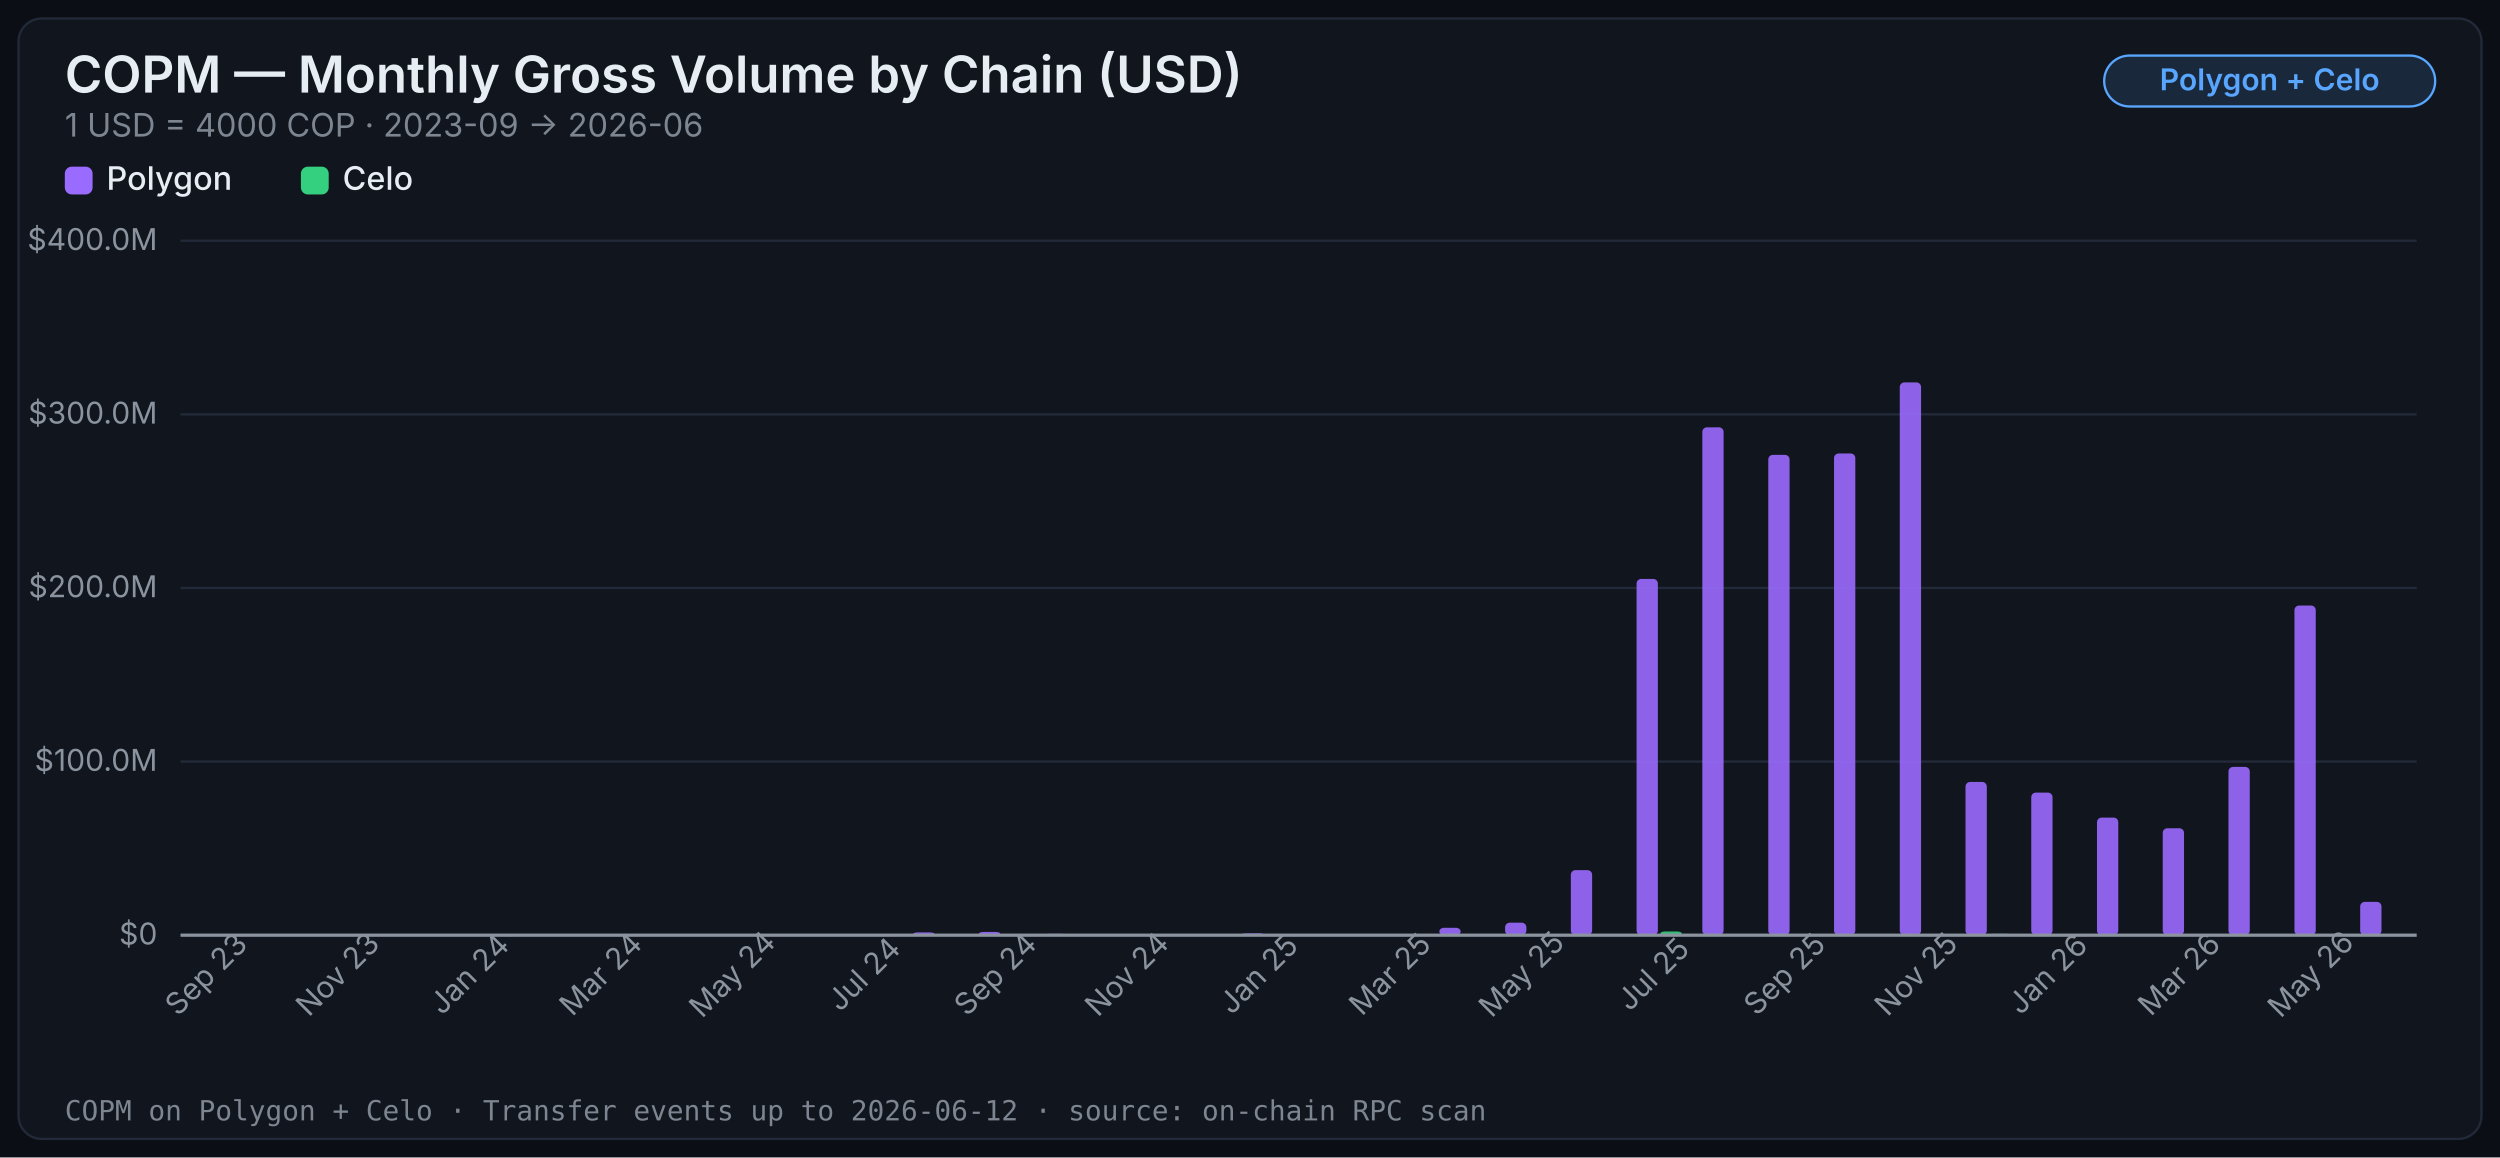
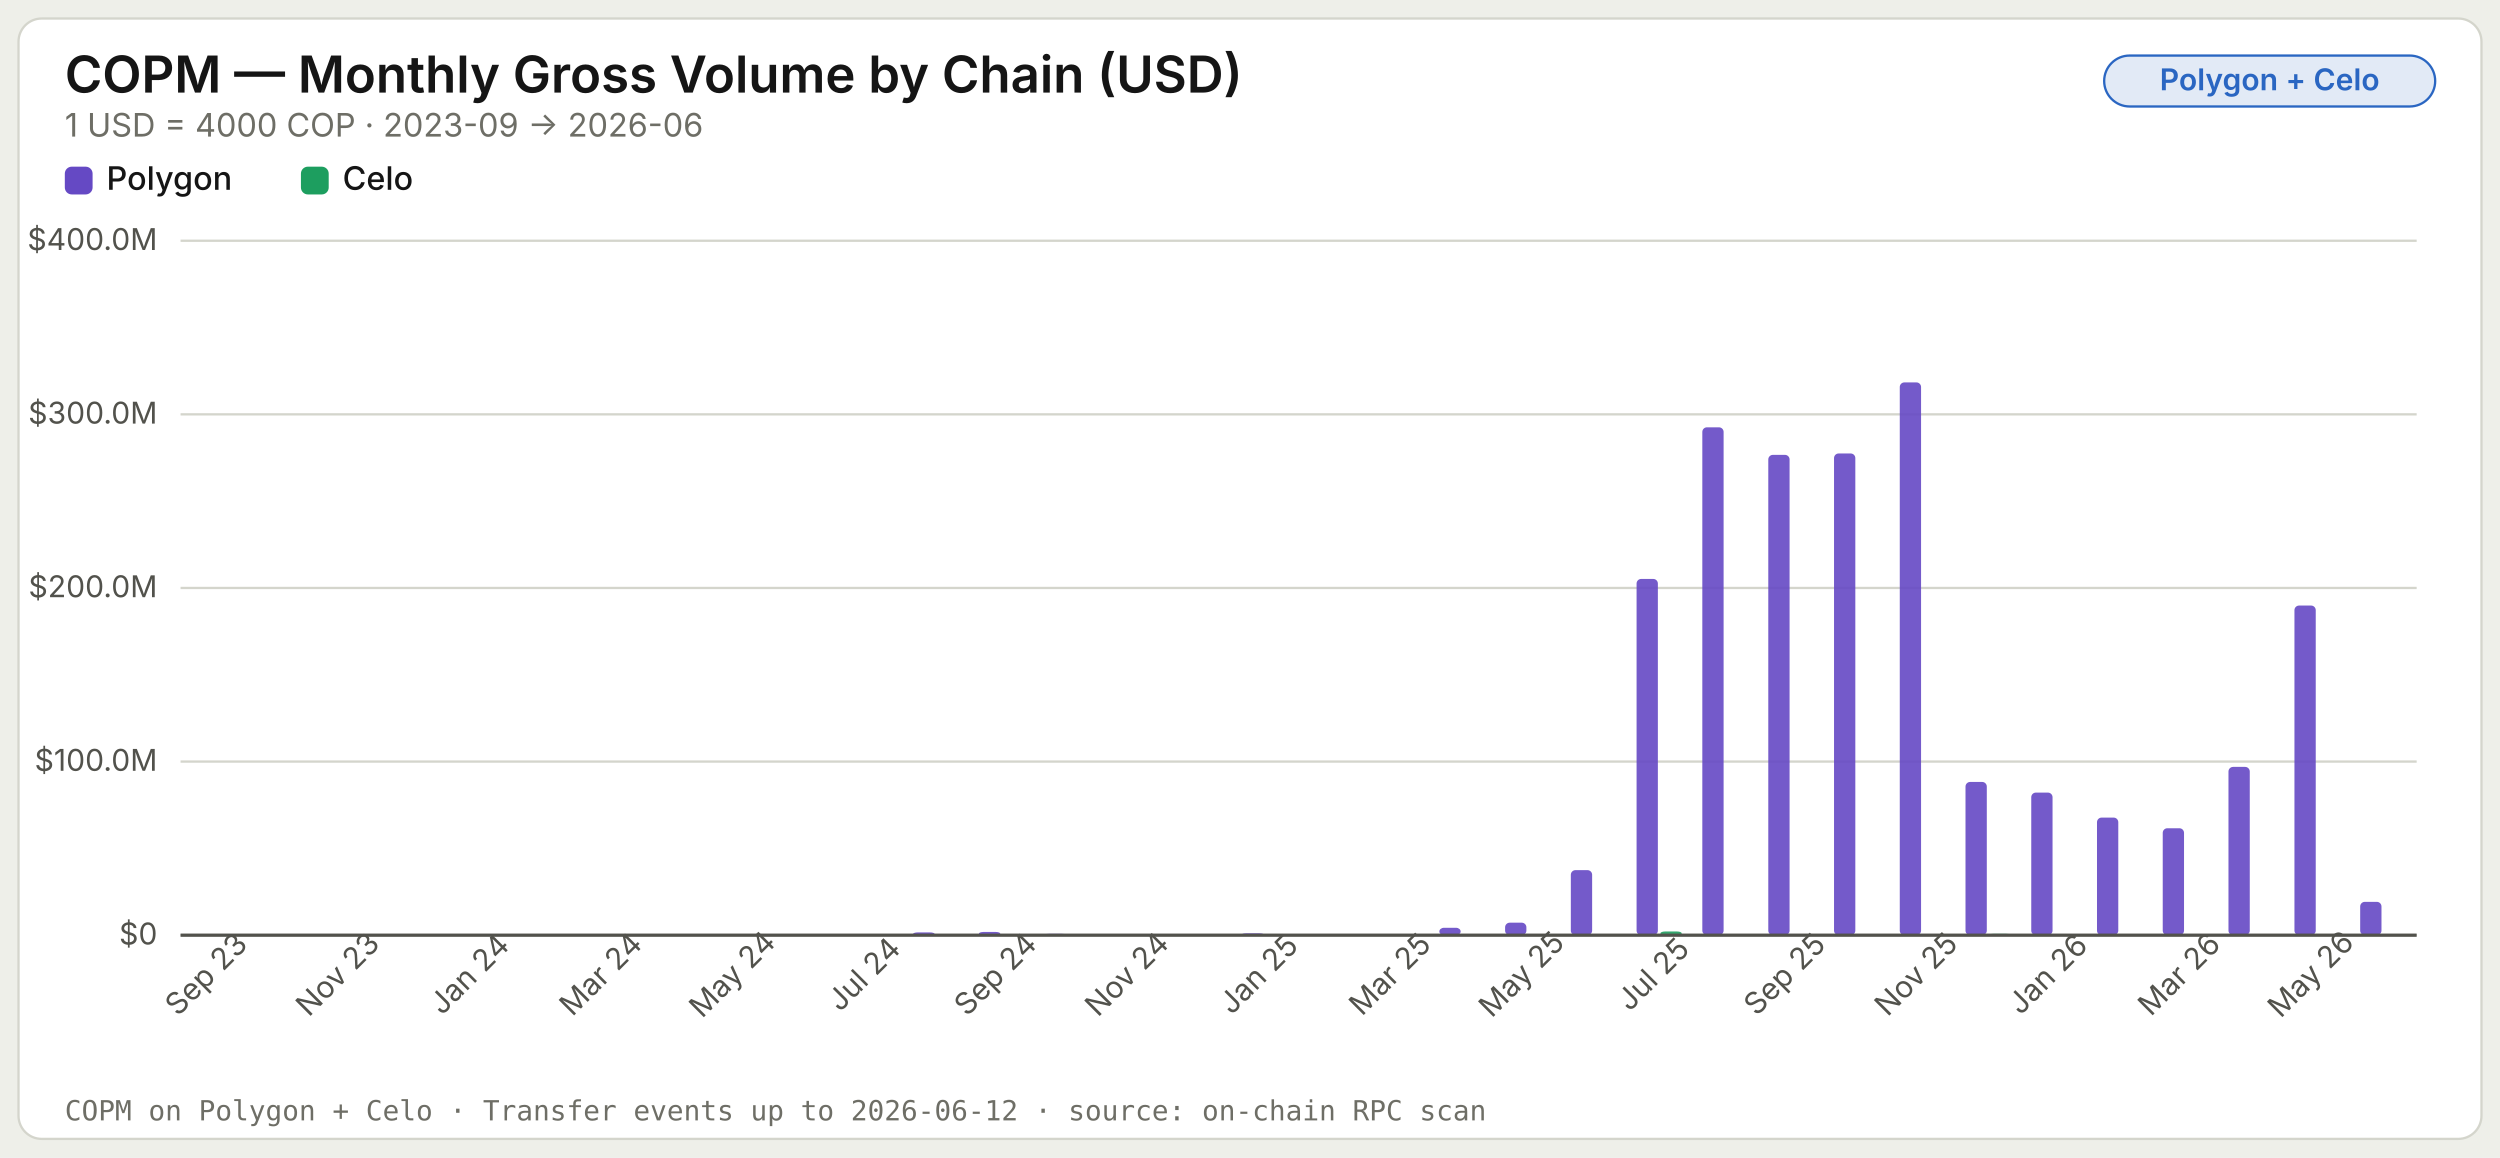
<svg xmlns="http://www.w3.org/2000/svg" width="1080" height="500" viewBox="0 0 1080 500" role="img" aria-label="COPM — Monthly Gross Volume by Chain (USD)">
  <style>
-     .title { font: 600 22px -apple-system, 'Segoe UI', system-ui, sans-serif; fill: #e6edf3; }
-     .subtitle { font: 400 14px -apple-system, 'Segoe UI', system-ui, sans-serif; fill: #7d8590; }
-     .axis { font: 400 13px -apple-system, 'Segoe UI', system-ui, sans-serif; fill: #8b949e; }
-     .label { font: 500 14px -apple-system, 'Segoe UI', system-ui, sans-serif; fill: #e6edf3; }
+     .title { font: 600 22px -apple-system, 'Segoe UI', system-ui, sans-serif; fill: #151515; }
+     .subtitle { font: 400 14px -apple-system, 'Segoe UI', system-ui, sans-serif; fill: #6e6e66; }
+     .axis { font: 400 13px -apple-system, 'Segoe UI', system-ui, sans-serif; fill: #52524c; }
+     .label { font: 500 14px -apple-system, 'Segoe UI', system-ui, sans-serif; fill: #151515; }
    .annot { font: 600 13px -apple-system, 'Segoe UI', system-ui, sans-serif; }
    .badge { font: 600 13px -apple-system, 'Segoe UI', system-ui, sans-serif; }
-     .footer { font: 400 12px ui-monospace, 'SF Mono', Menlo, monospace; fill: #7d8590; }
+     .footer { font: 400 12px ui-monospace, 'SF Mono', Menlo, monospace; fill: #6e6e66; }
  </style>
  <defs />
-   <rect width="1080" height="500" fill="#0b0e14" />
-   <rect x="8" y="8" width="1064" height="484" rx="10" fill="#11151d" stroke="#222938" stroke-width="1" />
+   <rect width="1080" height="500" fill="#eeefe9" />
+   <rect x="8" y="8" width="1064" height="484" rx="10" fill="#ffffff" stroke="#d4d5cc" stroke-width="1" />
  <text x="28" y="40" class="title">COPM — Monthly Gross Volume by Chain (USD)</text>
-   <rect x="909" y="24" width="143" height="22" rx="11" fill="#58a6ff22" stroke="#58a6ff" stroke-width="1" />
-   <text x="980.5" y="39" class="badge" fill="#58a6ff" text-anchor="middle">Polygon + Celo</text>
+   <rect x="909" y="24" width="143" height="22" rx="11" fill="#2a66c222" stroke="#2a66c2" stroke-width="1" />
+   <text x="980.5" y="39" class="badge" fill="#2a66c2" text-anchor="middle">Polygon + Celo</text>
  <text x="28" y="59" class="subtitle">1 USD = 4000 COP · 2023-09 → 2026-06</text>
-   <line x1="78" y1="404" x2="1044" y2="404" stroke="#222938" stroke-width="1" />
+   <line x1="78" y1="404" x2="1044" y2="404" stroke="#d4d5cc" stroke-width="1" />
  <text x="68" y="408" class="axis" text-anchor="end">$0</text>
-   <line x1="78" y1="329" x2="1044" y2="329" stroke="#222938" stroke-width="1" />
+   <line x1="78" y1="329" x2="1044" y2="329" stroke="#d4d5cc" stroke-width="1" />
  <text x="68" y="333" class="axis" text-anchor="end">$100.0M</text>
-   <line x1="78" y1="254" x2="1044" y2="254" stroke="#222938" stroke-width="1" />
+   <line x1="78" y1="254" x2="1044" y2="254" stroke="#d4d5cc" stroke-width="1" />
  <text x="68" y="258" class="axis" text-anchor="end">$200.0M</text>
-   <line x1="78" y1="179" x2="1044" y2="179" stroke="#222938" stroke-width="1" />
+   <line x1="78" y1="179" x2="1044" y2="179" stroke="#d4d5cc" stroke-width="1" />
  <text x="68" y="183" class="axis" text-anchor="end">$300.0M</text>
-   <line x1="78" y1="104" x2="1044" y2="104" stroke="#222938" stroke-width="1" />
+   <line x1="78" y1="104" x2="1044" y2="104" stroke="#d4d5cc" stroke-width="1" />
  <text x="68" y="108" class="axis" text-anchor="end">$400.0M</text>
-   <rect x="28" y="72" width="12" height="12" rx="3" fill="#9a6bff" />
+   <rect x="28" y="72" width="12" height="12" rx="3" fill="#6549c4" />
  <text x="46" y="82" class="label">Polygon</text>
-   <rect x="130" y="72" width="12" height="12" rx="3" fill="#35d07f" />
+   <rect x="130" y="72" width="12" height="12" rx="3" fill="#1d9e5f" />
  <text x="148" y="82" class="label">Celo</text>
-   <rect x="82.0" y="404.0" width="9.2" height="0.0" fill="#9a6bff" fill-opacity="0.9" rx="2" />
-   <rect x="92.2" y="404.0" width="9.2" height="0.0" fill="#35d07f" fill-opacity="0.9" rx="2" />
+   <rect x="82.0" y="404.0" width="9.2" height="0.0" fill="#6549c4" fill-opacity="0.9" rx="2" />
+   <rect x="92.2" y="404.0" width="9.2" height="0.0" fill="#1d9e5f" fill-opacity="0.9" rx="2" />
  <text x="92.206" y="424" class="axis" text-anchor="middle" transform="rotate(-45 92.20588 424)">Sep 23</text>
-   <rect x="110.4" y="404.0" width="9.2" height="0.0" fill="#9a6bff" fill-opacity="0.9" rx="2" />
-   <rect x="120.6" y="404.0" width="9.2" height="0.0" fill="#35d07f" fill-opacity="0.9" rx="2" />
-   <rect x="138.8" y="403.6" width="9.2" height="0.4" fill="#9a6bff" fill-opacity="0.9" rx="2" />
-   <rect x="149.0" y="404.0" width="9.2" height="0.0" fill="#35d07f" fill-opacity="0.9" rx="2" />
+   <rect x="110.4" y="404.0" width="9.2" height="0.0" fill="#6549c4" fill-opacity="0.9" rx="2" />
+   <rect x="120.6" y="404.0" width="9.2" height="0.0" fill="#1d9e5f" fill-opacity="0.9" rx="2" />
+   <rect x="138.8" y="403.6" width="9.2" height="0.4" fill="#6549c4" fill-opacity="0.9" rx="2" />
+   <rect x="149.0" y="404.0" width="9.2" height="0.0" fill="#1d9e5f" fill-opacity="0.9" rx="2" />
  <text x="149.029" y="424" class="axis" text-anchor="middle" transform="rotate(-45 149.0294 424)">Nov 23</text>
-   <rect x="167.2" y="404.0" width="9.2" height="0.0" fill="#9a6bff" fill-opacity="0.9" rx="2" />
-   <rect x="177.4" y="404.0" width="9.2" height="0.0" fill="#35d07f" fill-opacity="0.9" rx="2" />
-   <rect x="195.6" y="404.0" width="9.2" height="0.0" fill="#9a6bff" fill-opacity="0.9" rx="2" />
-   <rect x="205.9" y="404.0" width="9.2" height="0.0" fill="#35d07f" fill-opacity="0.9" rx="2" />
+   <rect x="167.2" y="404.0" width="9.2" height="0.0" fill="#6549c4" fill-opacity="0.9" rx="2" />
+   <rect x="177.4" y="404.0" width="9.2" height="0.0" fill="#1d9e5f" fill-opacity="0.9" rx="2" />
+   <rect x="195.6" y="404.0" width="9.2" height="0.0" fill="#6549c4" fill-opacity="0.9" rx="2" />
+   <rect x="205.9" y="404.0" width="9.2" height="0.0" fill="#1d9e5f" fill-opacity="0.9" rx="2" />
  <text x="205.853" y="424" class="axis" text-anchor="middle" transform="rotate(-45 205.8529 424)">Jan 24</text>
-   <rect x="224.0" y="404.0" width="9.2" height="0.0" fill="#9a6bff" fill-opacity="0.9" rx="2" />
-   <rect x="234.3" y="404.0" width="9.2" height="0.0" fill="#35d07f" fill-opacity="0.9" rx="2" />
-   <rect x="252.4" y="403.8" width="9.2" height="0.2" fill="#9a6bff" fill-opacity="0.9" rx="2" />
-   <rect x="262.7" y="404.0" width="9.2" height="0.0" fill="#35d07f" fill-opacity="0.9" rx="2" />
+   <rect x="224.0" y="404.0" width="9.2" height="0.0" fill="#6549c4" fill-opacity="0.9" rx="2" />
+   <rect x="234.3" y="404.0" width="9.2" height="0.0" fill="#1d9e5f" fill-opacity="0.9" rx="2" />
+   <rect x="252.4" y="403.8" width="9.2" height="0.2" fill="#6549c4" fill-opacity="0.9" rx="2" />
+   <rect x="262.7" y="404.0" width="9.2" height="0.0" fill="#1d9e5f" fill-opacity="0.9" rx="2" />
  <text x="262.676" y="424" class="axis" text-anchor="middle" transform="rotate(-45 262.6765 424)">Mar 24</text>
-   <rect x="280.9" y="403.9" width="9.2" height="0.1" fill="#9a6bff" fill-opacity="0.9" rx="2" />
-   <rect x="291.1" y="404.0" width="9.2" height="0.0" fill="#35d07f" fill-opacity="0.9" rx="2" />
-   <rect x="309.3" y="403.5" width="9.2" height="0.5" fill="#9a6bff" fill-opacity="0.9" rx="2" />
-   <rect x="319.5" y="404.0" width="9.2" height="0.0" fill="#35d07f" fill-opacity="0.9" rx="2" />
+   <rect x="280.9" y="403.9" width="9.2" height="0.1" fill="#6549c4" fill-opacity="0.9" rx="2" />
+   <rect x="291.1" y="404.0" width="9.2" height="0.0" fill="#1d9e5f" fill-opacity="0.9" rx="2" />
+   <rect x="309.3" y="403.5" width="9.2" height="0.5" fill="#6549c4" fill-opacity="0.9" rx="2" />
+   <rect x="319.5" y="404.0" width="9.2" height="0.0" fill="#1d9e5f" fill-opacity="0.9" rx="2" />
  <text x="319.5" y="424" class="axis" text-anchor="middle" transform="rotate(-45 319.5 424)">May 24</text>
-   <rect x="337.7" y="403.8" width="9.2" height="0.2" fill="#9a6bff" fill-opacity="0.9" rx="2" />
-   <rect x="347.9" y="404.0" width="9.2" height="0.0" fill="#35d07f" fill-opacity="0.9" rx="2" />
-   <rect x="366.1" y="403.8" width="9.2" height="0.2" fill="#9a6bff" fill-opacity="0.9" rx="2" />
-   <rect x="376.3" y="404.0" width="9.2" height="0.0" fill="#35d07f" fill-opacity="0.9" rx="2" />
+   <rect x="337.7" y="403.8" width="9.2" height="0.2" fill="#6549c4" fill-opacity="0.9" rx="2" />
+   <rect x="347.9" y="404.0" width="9.2" height="0.0" fill="#1d9e5f" fill-opacity="0.9" rx="2" />
+   <rect x="366.1" y="403.8" width="9.2" height="0.2" fill="#6549c4" fill-opacity="0.9" rx="2" />
+   <rect x="376.3" y="404.0" width="9.2" height="0.0" fill="#1d9e5f" fill-opacity="0.9" rx="2" />
  <text x="376.324" y="424" class="axis" text-anchor="middle" transform="rotate(-45 376.3235 424)">Jul 24</text>
-   <rect x="394.5" y="402.8" width="9.2" height="1.2" fill="#9a6bff" fill-opacity="0.9" rx="2" />
-   <rect x="404.7" y="404.0" width="9.2" height="0.0" fill="#35d07f" fill-opacity="0.9" rx="2" />
-   <rect x="422.9" y="402.6" width="9.2" height="1.4" fill="#9a6bff" fill-opacity="0.9" rx="2" />
-   <rect x="433.1" y="404.0" width="9.2" height="0.0" fill="#35d07f" fill-opacity="0.9" rx="2" />
+   <rect x="394.5" y="402.8" width="9.2" height="1.2" fill="#6549c4" fill-opacity="0.9" rx="2" />
+   <rect x="404.7" y="404.0" width="9.2" height="0.0" fill="#1d9e5f" fill-opacity="0.9" rx="2" />
+   <rect x="422.9" y="402.6" width="9.2" height="1.4" fill="#6549c4" fill-opacity="0.9" rx="2" />
+   <rect x="433.1" y="404.0" width="9.2" height="0.0" fill="#1d9e5f" fill-opacity="0.9" rx="2" />
  <text x="433.147" y="424" class="axis" text-anchor="middle" transform="rotate(-45 433.1471 424)">Sep 24</text>
-   <rect x="451.3" y="403.4" width="9.2" height="0.6" fill="#9a6bff" fill-opacity="0.9" rx="2" />
-   <rect x="461.6" y="403.6" width="9.2" height="0.4" fill="#35d07f" fill-opacity="0.9" rx="2" />
-   <rect x="479.7" y="403.8" width="9.2" height="0.2" fill="#9a6bff" fill-opacity="0.9" rx="2" />
-   <rect x="490.0" y="403.6" width="9.2" height="0.4" fill="#35d07f" fill-opacity="0.9" rx="2" />
+   <rect x="451.3" y="403.4" width="9.2" height="0.6" fill="#6549c4" fill-opacity="0.9" rx="2" />
+   <rect x="461.6" y="403.6" width="9.2" height="0.4" fill="#1d9e5f" fill-opacity="0.9" rx="2" />
+   <rect x="479.7" y="403.8" width="9.2" height="0.2" fill="#6549c4" fill-opacity="0.9" rx="2" />
+   <rect x="490.0" y="403.6" width="9.2" height="0.4" fill="#1d9e5f" fill-opacity="0.9" rx="2" />
  <text x="489.971" y="424" class="axis" text-anchor="middle" transform="rotate(-45 489.9706 424)">Nov 24</text>
-   <rect x="508.2" y="403.9" width="9.2" height="0.1" fill="#9a6bff" fill-opacity="0.9" rx="2" />
-   <rect x="518.4" y="403.5" width="9.2" height="0.5" fill="#35d07f" fill-opacity="0.9" rx="2" />
-   <rect x="536.6" y="403.2" width="9.2" height="0.8" fill="#9a6bff" fill-opacity="0.9" rx="2" />
-   <rect x="546.8" y="403.6" width="9.2" height="0.4" fill="#35d07f" fill-opacity="0.9" rx="2" />
+   <rect x="508.2" y="403.9" width="9.2" height="0.1" fill="#6549c4" fill-opacity="0.9" rx="2" />
+   <rect x="518.4" y="403.5" width="9.2" height="0.5" fill="#1d9e5f" fill-opacity="0.9" rx="2" />
+   <rect x="536.6" y="403.2" width="9.2" height="0.8" fill="#6549c4" fill-opacity="0.9" rx="2" />
+   <rect x="546.8" y="403.6" width="9.2" height="0.4" fill="#1d9e5f" fill-opacity="0.9" rx="2" />
  <text x="546.794" y="424" class="axis" text-anchor="middle" transform="rotate(-45 546.7941 424)">Jan 25</text>
-   <rect x="565.0" y="403.6" width="9.2" height="0.4" fill="#9a6bff" fill-opacity="0.9" rx="2" />
-   <rect x="575.2" y="403.7" width="9.2" height="0.3" fill="#35d07f" fill-opacity="0.9" rx="2" />
-   <rect x="593.4" y="403.7" width="9.2" height="0.3" fill="#9a6bff" fill-opacity="0.9" rx="2" />
-   <rect x="603.6" y="403.8" width="9.2" height="0.2" fill="#35d07f" fill-opacity="0.9" rx="2" />
+   <rect x="565.0" y="403.6" width="9.2" height="0.4" fill="#6549c4" fill-opacity="0.9" rx="2" />
+   <rect x="575.2" y="403.7" width="9.2" height="0.3" fill="#1d9e5f" fill-opacity="0.9" rx="2" />
+   <rect x="593.4" y="403.7" width="9.2" height="0.3" fill="#6549c4" fill-opacity="0.9" rx="2" />
+   <rect x="603.6" y="403.8" width="9.2" height="0.2" fill="#1d9e5f" fill-opacity="0.9" rx="2" />
  <text x="603.618" y="424" class="axis" text-anchor="middle" transform="rotate(-45 603.6176 424)">Mar 25</text>
-   <rect x="621.8" y="400.8" width="9.2" height="3.2" fill="#9a6bff" fill-opacity="0.9" rx="2" />
-   <rect x="632.0" y="403.8" width="9.2" height="0.2" fill="#35d07f" fill-opacity="0.9" rx="2" />
-   <rect x="650.2" y="398.6" width="9.2" height="5.4" fill="#9a6bff" fill-opacity="0.9" rx="2" />
-   <rect x="660.4" y="403.7" width="9.2" height="0.3" fill="#35d07f" fill-opacity="0.9" rx="2" />
+   <rect x="621.8" y="400.8" width="9.2" height="3.2" fill="#6549c4" fill-opacity="0.9" rx="2" />
+   <rect x="632.0" y="403.8" width="9.2" height="0.2" fill="#1d9e5f" fill-opacity="0.9" rx="2" />
+   <rect x="650.2" y="398.6" width="9.2" height="5.4" fill="#6549c4" fill-opacity="0.9" rx="2" />
+   <rect x="660.4" y="403.7" width="9.2" height="0.3" fill="#1d9e5f" fill-opacity="0.9" rx="2" />
  <text x="660.441" y="424" class="axis" text-anchor="middle" transform="rotate(-45 660.4412 424)">May 25</text>
-   <rect x="678.6" y="375.9" width="9.2" height="28.1" fill="#9a6bff" fill-opacity="0.9" rx="2" />
-   <rect x="688.9" y="403.6" width="9.2" height="0.4" fill="#35d07f" fill-opacity="0.9" rx="2" />
-   <rect x="707.0" y="250.1" width="9.2" height="153.9" fill="#9a6bff" fill-opacity="0.9" rx="2" />
-   <rect x="717.3" y="402.4" width="9.2" height="1.6" fill="#35d07f" fill-opacity="0.9" rx="2" />
+   <rect x="678.6" y="375.9" width="9.2" height="28.1" fill="#6549c4" fill-opacity="0.9" rx="2" />
+   <rect x="688.9" y="403.6" width="9.2" height="0.4" fill="#1d9e5f" fill-opacity="0.9" rx="2" />
+   <rect x="707.0" y="250.1" width="9.2" height="153.9" fill="#6549c4" fill-opacity="0.9" rx="2" />
+   <rect x="717.3" y="402.4" width="9.2" height="1.6" fill="#1d9e5f" fill-opacity="0.9" rx="2" />
  <text x="717.265" y="424" class="axis" text-anchor="middle" transform="rotate(-45 717.2647 424)">Jul 25</text>
-   <rect x="735.4" y="184.6" width="9.2" height="219.4" fill="#9a6bff" fill-opacity="0.9" rx="2" />
-   <rect x="745.7" y="403.5" width="9.2" height="0.5" fill="#35d07f" fill-opacity="0.9" rx="2" />
-   <rect x="763.9" y="196.5" width="9.2" height="207.5" fill="#9a6bff" fill-opacity="0.9" rx="2" />
-   <rect x="774.1" y="403.7" width="9.2" height="0.3" fill="#35d07f" fill-opacity="0.9" rx="2" />
+   <rect x="735.4" y="184.6" width="9.2" height="219.4" fill="#6549c4" fill-opacity="0.9" rx="2" />
+   <rect x="745.7" y="403.5" width="9.2" height="0.5" fill="#1d9e5f" fill-opacity="0.9" rx="2" />
+   <rect x="763.9" y="196.5" width="9.2" height="207.5" fill="#6549c4" fill-opacity="0.9" rx="2" />
+   <rect x="774.1" y="403.7" width="9.2" height="0.3" fill="#1d9e5f" fill-opacity="0.9" rx="2" />
  <text x="774.088" y="424" class="axis" text-anchor="middle" transform="rotate(-45 774.0882 424)">Sep 25</text>
-   <rect x="792.3" y="195.9" width="9.2" height="208.1" fill="#9a6bff" fill-opacity="0.9" rx="2" />
-   <rect x="802.5" y="403.9" width="9.2" height="0.1" fill="#35d07f" fill-opacity="0.9" rx="2" />
-   <rect x="820.7" y="165.2" width="9.2" height="238.8" fill="#9a6bff" fill-opacity="0.9" rx="2" />
-   <rect x="830.9" y="403.6" width="9.2" height="0.4" fill="#35d07f" fill-opacity="0.9" rx="2" />
+   <rect x="792.3" y="195.9" width="9.2" height="208.1" fill="#6549c4" fill-opacity="0.9" rx="2" />
+   <rect x="802.5" y="403.9" width="9.2" height="0.1" fill="#1d9e5f" fill-opacity="0.9" rx="2" />
+   <rect x="820.7" y="165.2" width="9.2" height="238.8" fill="#6549c4" fill-opacity="0.9" rx="2" />
+   <rect x="830.9" y="403.6" width="9.2" height="0.4" fill="#1d9e5f" fill-opacity="0.9" rx="2" />
  <text x="830.912" y="424" class="axis" text-anchor="middle" transform="rotate(-45 830.9118 424)">Nov 25</text>
-   <rect x="849.1" y="337.8" width="9.2" height="66.2" fill="#9a6bff" fill-opacity="0.9" rx="2" />
-   <rect x="859.3" y="403.4" width="9.2" height="0.6" fill="#35d07f" fill-opacity="0.9" rx="2" />
-   <rect x="877.5" y="342.4" width="9.2" height="61.6" fill="#9a6bff" fill-opacity="0.9" rx="2" />
-   <rect x="887.7" y="403.5" width="9.2" height="0.5" fill="#35d07f" fill-opacity="0.9" rx="2" />
+   <rect x="849.1" y="337.8" width="9.2" height="66.2" fill="#6549c4" fill-opacity="0.9" rx="2" />
+   <rect x="859.3" y="403.4" width="9.2" height="0.6" fill="#1d9e5f" fill-opacity="0.9" rx="2" />
+   <rect x="877.5" y="342.4" width="9.2" height="61.6" fill="#6549c4" fill-opacity="0.9" rx="2" />
+   <rect x="887.7" y="403.5" width="9.2" height="0.5" fill="#1d9e5f" fill-opacity="0.9" rx="2" />
  <text x="887.735" y="424" class="axis" text-anchor="middle" transform="rotate(-45 887.7353 424)">Jan 26</text>
-   <rect x="905.9" y="353.2" width="9.2" height="50.8" fill="#9a6bff" fill-opacity="0.9" rx="2" />
-   <rect x="916.1" y="403.7" width="9.2" height="0.3" fill="#35d07f" fill-opacity="0.9" rx="2" />
-   <rect x="934.3" y="357.8" width="9.2" height="46.2" fill="#9a6bff" fill-opacity="0.9" rx="2" />
-   <rect x="944.6" y="403.5" width="9.2" height="0.5" fill="#35d07f" fill-opacity="0.9" rx="2" />
+   <rect x="905.9" y="353.2" width="9.2" height="50.8" fill="#6549c4" fill-opacity="0.9" rx="2" />
+   <rect x="916.1" y="403.7" width="9.2" height="0.3" fill="#1d9e5f" fill-opacity="0.9" rx="2" />
+   <rect x="934.3" y="357.8" width="9.2" height="46.2" fill="#6549c4" fill-opacity="0.9" rx="2" />
+   <rect x="944.6" y="403.5" width="9.2" height="0.5" fill="#1d9e5f" fill-opacity="0.9" rx="2" />
  <text x="944.559" y="424" class="axis" text-anchor="middle" transform="rotate(-45 944.5588 424)">Mar 26</text>
-   <rect x="962.7" y="331.3" width="9.2" height="72.7" fill="#9a6bff" fill-opacity="0.9" rx="2" />
-   <rect x="973.0" y="403.7" width="9.2" height="0.3" fill="#35d07f" fill-opacity="0.9" rx="2" />
-   <rect x="991.2" y="261.6" width="9.2" height="142.4" fill="#9a6bff" fill-opacity="0.9" rx="2" />
-   <rect x="1001.4" y="403.6" width="9.2" height="0.4" fill="#35d07f" fill-opacity="0.9" rx="2" />
+   <rect x="962.7" y="331.3" width="9.2" height="72.7" fill="#6549c4" fill-opacity="0.9" rx="2" />
+   <rect x="973.0" y="403.7" width="9.2" height="0.3" fill="#1d9e5f" fill-opacity="0.9" rx="2" />
+   <rect x="991.2" y="261.6" width="9.2" height="142.4" fill="#6549c4" fill-opacity="0.9" rx="2" />
+   <rect x="1001.4" y="403.6" width="9.2" height="0.4" fill="#1d9e5f" fill-opacity="0.9" rx="2" />
  <text x="1001.382" y="424" class="axis" text-anchor="middle" transform="rotate(-45 1001.382 424)">May 26</text>
-   <rect x="1019.6" y="389.6" width="9.2" height="14.4" fill="#9a6bff" fill-opacity="0.9" rx="2" />
-   <rect x="1029.8" y="403.9" width="9.2" height="0.1" fill="#35d07f" fill-opacity="0.9" rx="2" />
-   <line x1="78" y1="404" x2="1044" y2="404" stroke="#8b949e" stroke-width="1.4" />
+   <rect x="1019.6" y="389.6" width="9.2" height="14.4" fill="#6549c4" fill-opacity="0.9" rx="2" />
+   <rect x="1029.8" y="403.9" width="9.2" height="0.1" fill="#1d9e5f" fill-opacity="0.9" rx="2" />
+   <line x1="78" y1="404" x2="1044" y2="404" stroke="#52524c" stroke-width="1.4" />
  <text x="28" y="484" class="footer">COPM on Polygon + Celo · Transfer events up to 2026-06-12 · source: on-chain RPC scan</text>
</svg>
